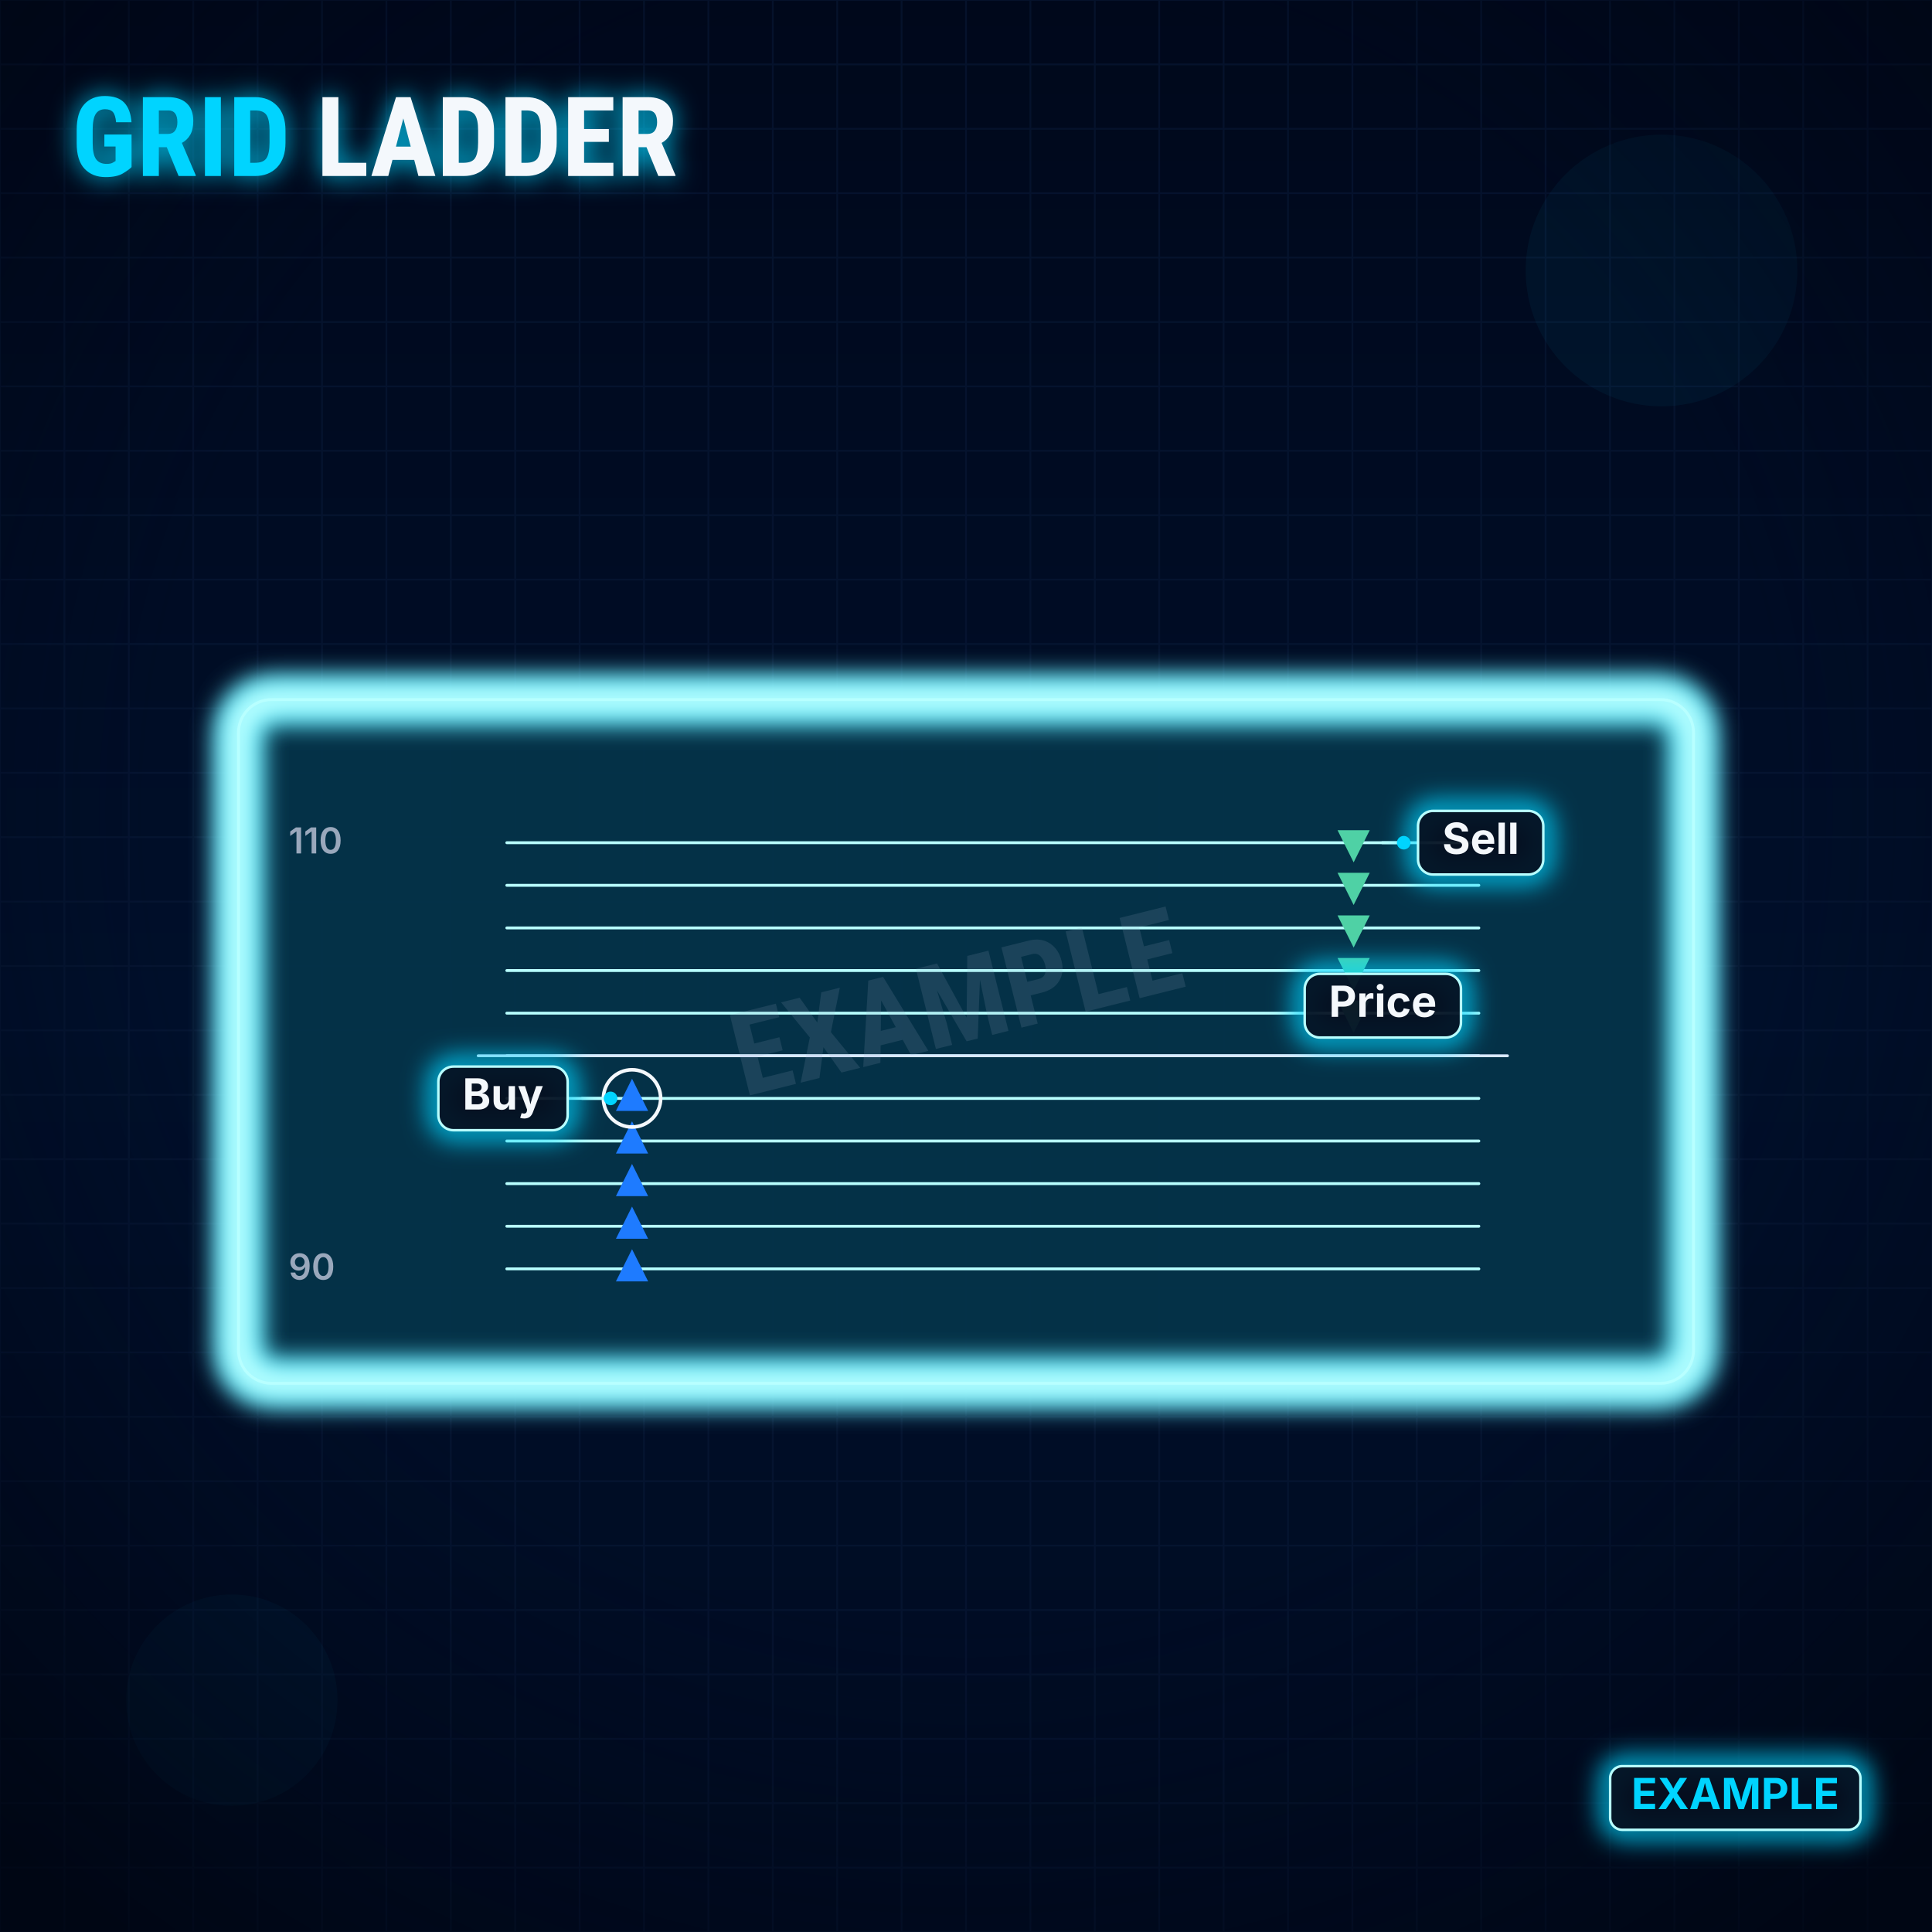
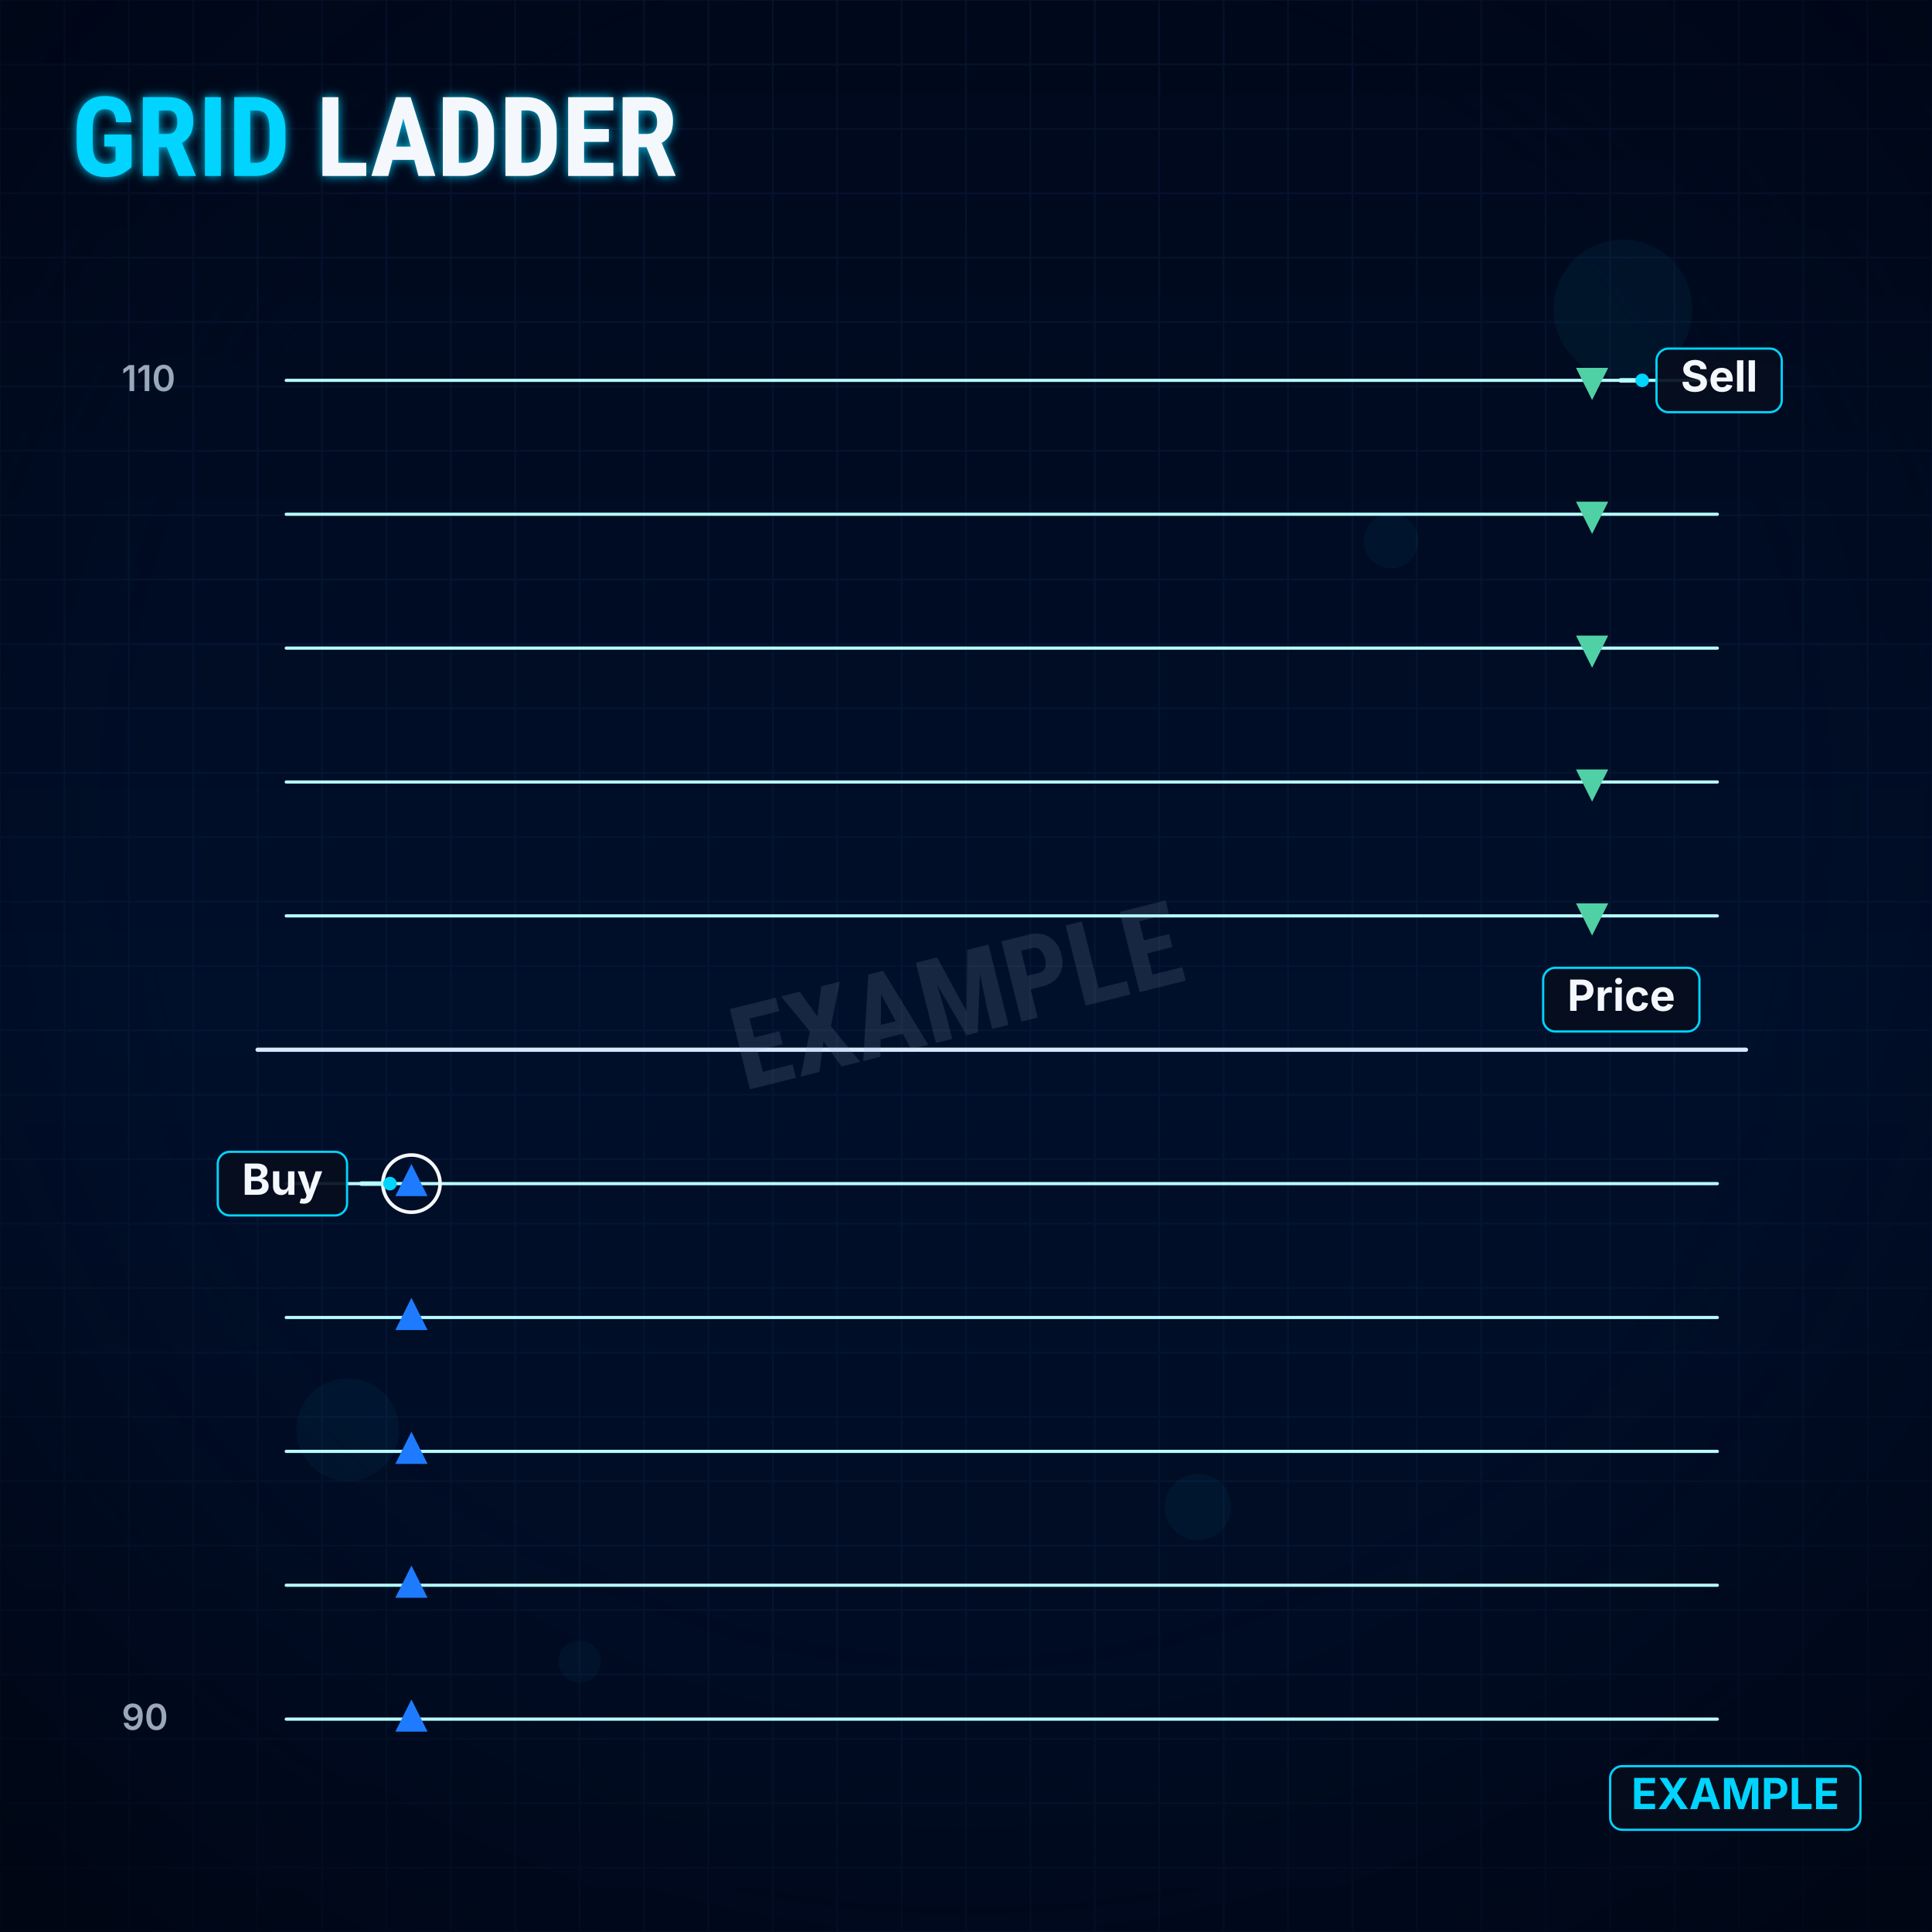
<svg xmlns="http://www.w3.org/2000/svg" width="1080" height="1080" viewBox="0 0 1080 1080">
  <defs>
    <style>
@font-face { font-family: "Inter"; src: url("file:///agent/repos/claude/skills/illustration-engine/illustration_engine/assets/fonts/Inter-Regular.ttf") format("truetype"); font-weight: 400; font-style: normal; }
@font-face { font-family: "Inter"; src: url("file:///agent/repos/claude/skills/illustration-engine/illustration_engine/assets/fonts/Inter-SemiBold.ttf") format("truetype"); font-weight: 600; font-style: normal; }
@font-face { font-family: "Inter"; src: url("file:///agent/repos/claude/skills/illustration-engine/illustration_engine/assets/fonts/Inter-Bold.ttf") format("truetype"); font-weight: 700; font-style: normal; }
@font-face { font-family: "Roboto Condensed"; src: url("file:///agent/repos/claude/skills/illustration-engine/illustration_engine/assets/fonts/RobotoCondensed-Bold.ttf") format("truetype"); font-weight: 700; font-style: normal; }
</style>
    <linearGradient id="bg1" x1="0" y1="0" x2="0" y2="1">
      <stop offset="0%" stop-color="#00081B" />
      <stop offset="52%" stop-color="#000F2A" />
      <stop offset="100%" stop-color="#000B21" />
    </linearGradient>
    <radialGradient id="vig2" cx="50%" cy="42%" r="72%">
      <stop offset="58%" stop-color="#00081B" stop-opacity="0" />
      <stop offset="100%" stop-color="#00040F" stop-opacity="0.72" />
    </radialGradient>
    <filter id="bloom" x="-150%" y="-150%" width="400%" height="400%" color-interpolation-filters="sRGB">
-       <feGaussianBlur in="SourceGraphic" stdDeviation="7.03" />
+       <feGaussianBlur in="SourceGraphic" stdDeviation="2.81" />
    </filter>
  </defs>
  <rect x="0" y="0" width="1080" height="1080" rx="0" ry="0" fill="url(#bg1)" fill-opacity="1" stroke="none" stroke-width="0" stroke-opacity="1" />
  <g opacity="0.55">
    <line x1="0" y1="0" x2="0" y2="1080" stroke="#0A1A38" stroke-width="1" stroke-linecap="round" stroke-opacity="1" />
    <line x1="36" y1="0" x2="36" y2="1080" stroke="#0A1A38" stroke-width="1" stroke-linecap="round" stroke-opacity="1" />
    <line x1="72" y1="0" x2="72" y2="1080" stroke="#0A1A38" stroke-width="1" stroke-linecap="round" stroke-opacity="1" />
    <line x1="108" y1="0" x2="108" y2="1080" stroke="#0A1A38" stroke-width="1" stroke-linecap="round" stroke-opacity="1" />
    <line x1="144" y1="0" x2="144" y2="1080" stroke="#0A1A38" stroke-width="1" stroke-linecap="round" stroke-opacity="1" />
    <line x1="180" y1="0" x2="180" y2="1080" stroke="#0A1A38" stroke-width="1" stroke-linecap="round" stroke-opacity="1" />
    <line x1="216" y1="0" x2="216" y2="1080" stroke="#0A1A38" stroke-width="1" stroke-linecap="round" stroke-opacity="1" />
    <line x1="252" y1="0" x2="252" y2="1080" stroke="#0A1A38" stroke-width="1" stroke-linecap="round" stroke-opacity="1" />
    <line x1="288" y1="0" x2="288" y2="1080" stroke="#0A1A38" stroke-width="1" stroke-linecap="round" stroke-opacity="1" />
    <line x1="324" y1="0" x2="324" y2="1080" stroke="#0A1A38" stroke-width="1" stroke-linecap="round" stroke-opacity="1" />
    <line x1="360" y1="0" x2="360" y2="1080" stroke="#0A1A38" stroke-width="1" stroke-linecap="round" stroke-opacity="1" />
    <line x1="396" y1="0" x2="396" y2="1080" stroke="#0A1A38" stroke-width="1" stroke-linecap="round" stroke-opacity="1" />
    <line x1="432" y1="0" x2="432" y2="1080" stroke="#0A1A38" stroke-width="1" stroke-linecap="round" stroke-opacity="1" />
    <line x1="468" y1="0" x2="468" y2="1080" stroke="#0A1A38" stroke-width="1" stroke-linecap="round" stroke-opacity="1" />
    <line x1="504" y1="0" x2="504" y2="1080" stroke="#0A1A38" stroke-width="1" stroke-linecap="round" stroke-opacity="1" />
    <line x1="540" y1="0" x2="540" y2="1080" stroke="#0A1A38" stroke-width="1" stroke-linecap="round" stroke-opacity="1" />
    <line x1="576" y1="0" x2="576" y2="1080" stroke="#0A1A38" stroke-width="1" stroke-linecap="round" stroke-opacity="1" />
    <line x1="612" y1="0" x2="612" y2="1080" stroke="#0A1A38" stroke-width="1" stroke-linecap="round" stroke-opacity="1" />
    <line x1="648" y1="0" x2="648" y2="1080" stroke="#0A1A38" stroke-width="1" stroke-linecap="round" stroke-opacity="1" />
    <line x1="684" y1="0" x2="684" y2="1080" stroke="#0A1A38" stroke-width="1" stroke-linecap="round" stroke-opacity="1" />
    <line x1="720" y1="0" x2="720" y2="1080" stroke="#0A1A38" stroke-width="1" stroke-linecap="round" stroke-opacity="1" />
    <line x1="756" y1="0" x2="756" y2="1080" stroke="#0A1A38" stroke-width="1" stroke-linecap="round" stroke-opacity="1" />
    <line x1="792" y1="0" x2="792" y2="1080" stroke="#0A1A38" stroke-width="1" stroke-linecap="round" stroke-opacity="1" />
    <line x1="828" y1="0" x2="828" y2="1080" stroke="#0A1A38" stroke-width="1" stroke-linecap="round" stroke-opacity="1" />
    <line x1="864" y1="0" x2="864" y2="1080" stroke="#0A1A38" stroke-width="1" stroke-linecap="round" stroke-opacity="1" />
    <line x1="900" y1="0" x2="900" y2="1080" stroke="#0A1A38" stroke-width="1" stroke-linecap="round" stroke-opacity="1" />
    <line x1="936" y1="0" x2="936" y2="1080" stroke="#0A1A38" stroke-width="1" stroke-linecap="round" stroke-opacity="1" />
    <line x1="972" y1="0" x2="972" y2="1080" stroke="#0A1A38" stroke-width="1" stroke-linecap="round" stroke-opacity="1" />
    <line x1="1008" y1="0" x2="1008" y2="1080" stroke="#0A1A38" stroke-width="1" stroke-linecap="round" stroke-opacity="1" />
    <line x1="1044" y1="0" x2="1044" y2="1080" stroke="#0A1A38" stroke-width="1" stroke-linecap="round" stroke-opacity="1" />
    <line x1="1080" y1="0" x2="1080" y2="1080" stroke="#0A1A38" stroke-width="1" stroke-linecap="round" stroke-opacity="1" />
    <line x1="0" y1="0" x2="1080" y2="0" stroke="#0A1A38" stroke-width="1" stroke-linecap="round" stroke-opacity="1" />
    <line x1="0" y1="36" x2="1080" y2="36" stroke="#0A1A38" stroke-width="1" stroke-linecap="round" stroke-opacity="1" />
    <line x1="0" y1="72" x2="1080" y2="72" stroke="#0A1A38" stroke-width="1" stroke-linecap="round" stroke-opacity="1" />
    <line x1="0" y1="108" x2="1080" y2="108" stroke="#0A1A38" stroke-width="1" stroke-linecap="round" stroke-opacity="1" />
    <line x1="0" y1="144" x2="1080" y2="144" stroke="#0A1A38" stroke-width="1" stroke-linecap="round" stroke-opacity="1" />
    <line x1="0" y1="180" x2="1080" y2="180" stroke="#0A1A38" stroke-width="1" stroke-linecap="round" stroke-opacity="1" />
    <line x1="0" y1="216" x2="1080" y2="216" stroke="#0A1A38" stroke-width="1" stroke-linecap="round" stroke-opacity="1" />
    <line x1="0" y1="252" x2="1080" y2="252" stroke="#0A1A38" stroke-width="1" stroke-linecap="round" stroke-opacity="1" />
    <line x1="0" y1="288" x2="1080" y2="288" stroke="#0A1A38" stroke-width="1" stroke-linecap="round" stroke-opacity="1" />
    <line x1="0" y1="324" x2="1080" y2="324" stroke="#0A1A38" stroke-width="1" stroke-linecap="round" stroke-opacity="1" />
    <line x1="0" y1="360" x2="1080" y2="360" stroke="#0A1A38" stroke-width="1" stroke-linecap="round" stroke-opacity="1" />
    <line x1="0" y1="396" x2="1080" y2="396" stroke="#0A1A38" stroke-width="1" stroke-linecap="round" stroke-opacity="1" />
    <line x1="0" y1="432" x2="1080" y2="432" stroke="#0A1A38" stroke-width="1" stroke-linecap="round" stroke-opacity="1" />
    <line x1="0" y1="468" x2="1080" y2="468" stroke="#0A1A38" stroke-width="1" stroke-linecap="round" stroke-opacity="1" />
    <line x1="0" y1="504" x2="1080" y2="504" stroke="#0A1A38" stroke-width="1" stroke-linecap="round" stroke-opacity="1" />
    <line x1="0" y1="540" x2="1080" y2="540" stroke="#0A1A38" stroke-width="1" stroke-linecap="round" stroke-opacity="1" />
    <line x1="0" y1="576" x2="1080" y2="576" stroke="#0A1A38" stroke-width="1" stroke-linecap="round" stroke-opacity="1" />
    <line x1="0" y1="612" x2="1080" y2="612" stroke="#0A1A38" stroke-width="1" stroke-linecap="round" stroke-opacity="1" />
    <line x1="0" y1="648" x2="1080" y2="648" stroke="#0A1A38" stroke-width="1" stroke-linecap="round" stroke-opacity="1" />
    <line x1="0" y1="684" x2="1080" y2="684" stroke="#0A1A38" stroke-width="1" stroke-linecap="round" stroke-opacity="1" />
    <line x1="0" y1="720" x2="1080" y2="720" stroke="#0A1A38" stroke-width="1" stroke-linecap="round" stroke-opacity="1" />
    <line x1="0" y1="756" x2="1080" y2="756" stroke="#0A1A38" stroke-width="1" stroke-linecap="round" stroke-opacity="1" />
    <line x1="0" y1="792" x2="1080" y2="792" stroke="#0A1A38" stroke-width="1" stroke-linecap="round" stroke-opacity="1" />
    <line x1="0" y1="828" x2="1080" y2="828" stroke="#0A1A38" stroke-width="1" stroke-linecap="round" stroke-opacity="1" />
    <line x1="0" y1="864" x2="1080" y2="864" stroke="#0A1A38" stroke-width="1" stroke-linecap="round" stroke-opacity="1" />
    <line x1="0" y1="900" x2="1080" y2="900" stroke="#0A1A38" stroke-width="1" stroke-linecap="round" stroke-opacity="1" />
    <line x1="0" y1="936" x2="1080" y2="936" stroke="#0A1A38" stroke-width="1" stroke-linecap="round" stroke-opacity="1" />
    <line x1="0" y1="972" x2="1080" y2="972" stroke="#0A1A38" stroke-width="1" stroke-linecap="round" stroke-opacity="1" />
    <line x1="0" y1="1008" x2="1080" y2="1008" stroke="#0A1A38" stroke-width="1" stroke-linecap="round" stroke-opacity="1" />
    <line x1="0" y1="1044" x2="1080" y2="1044" stroke="#0A1A38" stroke-width="1" stroke-linecap="round" stroke-opacity="1" />
    <line x1="0" y1="1080" x2="1080" y2="1080" stroke="#0A1A38" stroke-width="1" stroke-linecap="round" stroke-opacity="1" />
  </g>
-   <circle cx="928.8" cy="151.2" r="75.94" fill="#00D4FF" fill-opacity="0.045" stroke="none" stroke-width="0" />
-   <circle cx="129.6" cy="950.4" r="59.06" fill="#00D4FF" fill-opacity="0.045" stroke="none" stroke-width="0" />
+   <circle cx="907.2" cy="172.8" r="38.81" fill="#00D4FF" fill-opacity="0.05" stroke="none" stroke-width="0" />
+   <circle cx="777.6" cy="302.4" r="15.19" fill="#00D4FF" fill-opacity="0.05" stroke="none" stroke-width="0" />
+   <circle cx="194.4" cy="799.2" r="28.69" fill="#00D4FF" fill-opacity="0.05" stroke="none" stroke-width="0" />
+   <circle cx="324" cy="928.8" r="11.81" fill="#00D4FF" fill-opacity="0.05" stroke="none" stroke-width="0" />
+   <circle cx="669.6" cy="842.4" r="18.56" fill="#00D4FF" fill-opacity="0.05" stroke="none" stroke-width="0" />
  <rect x="0" y="0" width="1080" height="1080" rx="0" ry="0" fill="url(#vig2)" fill-opacity="1" stroke="none" stroke-width="0" stroke-opacity="1" />
  <text x="40" y="98.39" fill="#00D4FF" fill-opacity="0.9" font-family="Roboto Condensed" font-weight="700" font-size="62" text-anchor="start" filter="url(#bloom)">GRID</text>
  <text x="40" y="98.39" fill="#00D4FF" fill-opacity="1" font-family="Roboto Condensed" font-weight="700" font-size="62" text-anchor="start">GRID</text>
  <text x="176.69" y="98.39" fill="#00D4FF" fill-opacity="0.9" font-family="Roboto Condensed" font-weight="700" font-size="62" text-anchor="start" filter="url(#bloom)">LADDER</text>
  <text x="176.69" y="98.39" fill="#F4F8FC" fill-opacity="1" font-family="Roboto Condensed" font-weight="700" font-size="62" text-anchor="start">LADDER</text>
-   <rect x="133.31" y="391.08" width="813.38" height="382.22" rx="18.56" ry="18.56" fill="#060E1E" fill-opacity="0.9" stroke="none" stroke-width="0" stroke-opacity="1" />
-   <rect x="133.31" y="391.08" width="813.38" height="382.22" rx="18.56" ry="18.56" fill="#00D4FF" fill-opacity="0.18" stroke="none" stroke-width="0" stroke-opacity="1" />
-   <rect x="133.31" y="391.08" width="813.38" height="382.22" rx="18.56" ry="18.56" fill="none" fill-opacity="0.8" stroke="#00D4FF" stroke-width="22.5" stroke-opacity="1" filter="url(#bloom)" />
-   <rect x="133.31" y="391.08" width="813.38" height="382.22" rx="18.56" ry="18.56" fill="none" fill-opacity="0.55" stroke="#B8FFFF" stroke-width="22.5" stroke-opacity="1" filter="url(#bloom)" />
-   <rect x="133.31" y="391.08" width="813.38" height="382.22" rx="18.56" ry="18.56" fill="none" fill-opacity="1" stroke="#B8FFFF" stroke-width="1.6" stroke-opacity="1" />
-   <line x1="283.31" y1="709.3" x2="826.69" y2="709.3" stroke="#00D4FF" stroke-width="22.5" stroke-linecap="round" stroke-opacity="0.85" filter="url(#bloom)" />
-   <line x1="283.31" y1="709.3" x2="826.69" y2="709.3" stroke="#B8FFFF" stroke-width="1.6" stroke-linecap="round" stroke-opacity="1" />
-   <line x1="283.31" y1="685.48" x2="826.69" y2="685.48" stroke="#00D4FF" stroke-width="22.5" stroke-linecap="round" stroke-opacity="0.85" filter="url(#bloom)" />
-   <line x1="283.31" y1="685.48" x2="826.69" y2="685.48" stroke="#B8FFFF" stroke-width="1.6" stroke-linecap="round" stroke-opacity="1" />
-   <line x1="283.31" y1="661.65" x2="826.69" y2="661.65" stroke="#00D4FF" stroke-width="22.5" stroke-linecap="round" stroke-opacity="0.85" filter="url(#bloom)" />
-   <line x1="283.31" y1="661.65" x2="826.69" y2="661.65" stroke="#B8FFFF" stroke-width="1.6" stroke-linecap="round" stroke-opacity="1" />
-   <line x1="283.31" y1="637.83" x2="826.69" y2="637.83" stroke="#00D4FF" stroke-width="22.5" stroke-linecap="round" stroke-opacity="0.85" filter="url(#bloom)" />
-   <line x1="283.31" y1="637.83" x2="826.69" y2="637.83" stroke="#B8FFFF" stroke-width="1.6" stroke-linecap="round" stroke-opacity="1" />
-   <line x1="283.31" y1="614.01" x2="826.69" y2="614.01" stroke="#00D4FF" stroke-width="22.5" stroke-linecap="round" stroke-opacity="0.85" filter="url(#bloom)" />
-   <line x1="283.31" y1="614.01" x2="826.69" y2="614.01" stroke="#B8FFFF" stroke-width="1.6" stroke-linecap="round" stroke-opacity="1" />
-   <line x1="283.31" y1="590.19" x2="826.69" y2="590.19" stroke="#00D4FF" stroke-width="22.5" stroke-linecap="round" stroke-opacity="0.85" filter="url(#bloom)" />
-   <line x1="283.31" y1="590.19" x2="826.69" y2="590.19" stroke="#B8FFFF" stroke-width="1.6" stroke-linecap="round" stroke-opacity="1" />
-   <line x1="283.31" y1="566.37" x2="826.69" y2="566.37" stroke="#00D4FF" stroke-width="22.5" stroke-linecap="round" stroke-opacity="0.85" filter="url(#bloom)" />
-   <line x1="283.31" y1="566.37" x2="826.69" y2="566.37" stroke="#B8FFFF" stroke-width="1.6" stroke-linecap="round" stroke-opacity="1" />
-   <line x1="283.31" y1="542.54" x2="826.69" y2="542.54" stroke="#00D4FF" stroke-width="22.5" stroke-linecap="round" stroke-opacity="0.85" filter="url(#bloom)" />
-   <line x1="283.31" y1="542.54" x2="826.69" y2="542.54" stroke="#B8FFFF" stroke-width="1.6" stroke-linecap="round" stroke-opacity="1" />
-   <line x1="283.31" y1="518.72" x2="826.69" y2="518.72" stroke="#00D4FF" stroke-width="22.5" stroke-linecap="round" stroke-opacity="0.85" filter="url(#bloom)" />
-   <line x1="283.31" y1="518.72" x2="826.69" y2="518.72" stroke="#B8FFFF" stroke-width="1.6" stroke-linecap="round" stroke-opacity="1" />
-   <line x1="283.31" y1="494.9" x2="826.69" y2="494.9" stroke="#00D4FF" stroke-width="22.5" stroke-linecap="round" stroke-opacity="0.85" filter="url(#bloom)" />
-   <line x1="283.31" y1="494.9" x2="826.69" y2="494.9" stroke="#B8FFFF" stroke-width="1.6" stroke-linecap="round" stroke-opacity="1" />
-   <line x1="283.31" y1="471.08" x2="826.69" y2="471.08" stroke="#00D4FF" stroke-width="22.5" stroke-linecap="round" stroke-opacity="0.85" filter="url(#bloom)" />
-   <line x1="283.31" y1="471.08" x2="826.69" y2="471.08" stroke="#B8FFFF" stroke-width="1.6" stroke-linecap="round" stroke-opacity="1" />
-   <line x1="267.31" y1="590.19" x2="842.69" y2="590.19" stroke="#1E7BFF" stroke-width="22.5" stroke-linecap="round" stroke-opacity="0.85" filter="url(#bloom)" />
-   <line x1="267.31" y1="590.19" x2="842.69" y2="590.19" stroke="#D9E8FF" stroke-width="1.6" stroke-linecap="round" stroke-opacity="1" />
-   <polygon points="353.31,698.3 344.31,716.3 362.31,716.3" fill="#1E7BFF" fill-opacity="1" stroke="none" stroke-width="0" stroke-linejoin="round" />
-   <polygon points="353.31,674.48 344.31,692.48 362.31,692.48" fill="#1E7BFF" fill-opacity="1" stroke="none" stroke-width="0" stroke-linejoin="round" />
-   <polygon points="353.31,650.65 344.31,668.65 362.31,668.65" fill="#1E7BFF" fill-opacity="1" stroke="none" stroke-width="0" stroke-linejoin="round" />
-   <polygon points="353.31,626.83 344.31,644.83 362.31,644.83" fill="#1E7BFF" fill-opacity="1" stroke="none" stroke-width="0" stroke-linejoin="round" />
-   <polygon points="353.31,603.01 344.31,621.01 362.31,621.01" fill="#1E7BFF" fill-opacity="1" stroke="none" stroke-width="0" stroke-linejoin="round" />
-   <polygon points="756.69,577.37 747.69,559.37 765.69,559.37" fill="#4FD1A5" fill-opacity="1" stroke="none" stroke-width="0" stroke-linejoin="round" />
-   <polygon points="756.69,553.54 747.69,535.54 765.69,535.54" fill="#4FD1A5" fill-opacity="1" stroke="none" stroke-width="0" stroke-linejoin="round" />
-   <polygon points="756.69,529.72 747.69,511.72 765.69,511.72" fill="#4FD1A5" fill-opacity="1" stroke="none" stroke-width="0" stroke-linejoin="round" />
-   <polygon points="756.69,505.9 747.69,487.9 765.69,487.9" fill="#4FD1A5" fill-opacity="1" stroke="none" stroke-width="0" stroke-linejoin="round" />
-   <polygon points="756.69,482.08 747.69,464.08 765.69,464.08" fill="#4FD1A5" fill-opacity="1" stroke="none" stroke-width="0" stroke-linejoin="round" />
-   <circle cx="353.31" cy="614.01" r="16" fill="none" fill-opacity="1" stroke="#F4F8FC" stroke-width="2" />
-   <line x1="325.31" y1="614.01" x2="341.31" y2="614.01" stroke="#00D4FF" stroke-width="22.5" stroke-linecap="round" stroke-opacity="0.85" filter="url(#bloom)" />
-   <line x1="325.31" y1="614.01" x2="341.31" y2="614.01" stroke="#B8FFFF" stroke-width="1.6" stroke-linecap="round" stroke-opacity="1" />
-   <circle cx="341.31" cy="614.01" r="3.8" fill="#00D4FF" fill-opacity="1" stroke="none" stroke-width="0" />
-   <rect x="245.05" y="596.22" width="72.27" height="35.58" rx="8.44" ry="8.44" fill="none" fill-opacity="0.85" stroke="#00D4FF" stroke-width="10.12" stroke-opacity="1" filter="url(#bloom)" />
-   <rect x="245.05" y="596.22" width="72.27" height="35.58" rx="8.44" ry="8.44" fill="#060E1E" fill-opacity="0.92" stroke="none" stroke-width="0" stroke-opacity="1" />
-   <rect x="245.05" y="596.22" width="72.27" height="35.58" rx="8.44" ry="8.44" fill="none" fill-opacity="1" stroke="#B8FFFF" stroke-width="1.4" stroke-opacity="1" />
-   <text x="281.18" y="620.25" fill="#F4F8FC" fill-opacity="1" font-family="Inter" font-weight="700" font-size="24" text-anchor="middle">Buy</text>
-   <line x1="772.69" y1="471.08" x2="784.69" y2="471.08" stroke="#00D4FF" stroke-width="22.5" stroke-linecap="round" stroke-opacity="0.85" filter="url(#bloom)" />
-   <line x1="772.69" y1="471.08" x2="784.69" y2="471.08" stroke="#B8FFFF" stroke-width="1.6" stroke-linecap="round" stroke-opacity="1" />
-   <circle cx="784.69" cy="471.08" r="3.8" fill="#00D4FF" fill-opacity="1" stroke="none" stroke-width="0" />
-   <rect x="792.69" y="453.29" width="70.02" height="35.58" rx="8.44" ry="8.44" fill="none" fill-opacity="0.85" stroke="#00D4FF" stroke-width="10.12" stroke-opacity="1" filter="url(#bloom)" />
-   <rect x="792.69" y="453.29" width="70.02" height="35.58" rx="8.44" ry="8.44" fill="#060E1E" fill-opacity="0.92" stroke="none" stroke-width="0" stroke-opacity="1" />
-   <rect x="792.69" y="453.29" width="70.02" height="35.58" rx="8.44" ry="8.44" fill="none" fill-opacity="1" stroke="#B8FFFF" stroke-width="1.4" stroke-opacity="1" />
-   <text x="827.7" y="477.32" fill="#F4F8FC" fill-opacity="1" font-family="Inter" font-weight="700" font-size="24" text-anchor="middle">Sell</text>
-   <rect x="729.33" y="544.4" width="87.36" height="35.58" rx="8.44" ry="8.44" fill="none" fill-opacity="0.85" stroke="#00D4FF" stroke-width="10.12" stroke-opacity="1" filter="url(#bloom)" />
-   <rect x="729.33" y="544.4" width="87.36" height="35.58" rx="8.44" ry="8.44" fill="#060E1E" fill-opacity="0.92" stroke="none" stroke-width="0" stroke-opacity="1" />
-   <rect x="729.33" y="544.4" width="87.36" height="35.58" rx="8.44" ry="8.44" fill="none" fill-opacity="1" stroke="#B8FFFF" stroke-width="1.4" stroke-opacity="1" />
-   <text x="773.01" y="568.43" fill="#F4F8FC" fill-opacity="1" font-family="Inter" font-weight="700" font-size="24" text-anchor="middle">Price</text>
-   <text x="161.31" y="715.3" fill="#9AA8BC" fill-opacity="1" font-family="Inter" font-weight="600" font-size="20" text-anchor="start">90</text>
-   <text x="161.31" y="477.08" fill="#9AA8BC" fill-opacity="1" font-family="Inter" font-weight="600" font-size="20" text-anchor="start">110</text>
-   <text x="540" y="582.19" fill="#9AA8BC" fill-opacity="0.16" font-family="Roboto Condensed" font-weight="700" font-size="65" text-anchor="middle" transform="rotate(-14 540 582.19)">EXAMPLE</text>
-   <rect x="900.09" y="987.29" width="139.91" height="35.58" rx="6.75" ry="6.75" fill="none" fill-opacity="0.85" stroke="#00D4FF" stroke-width="10.12" stroke-opacity="1" filter="url(#bloom)" />
-   <rect x="900.09" y="987.29" width="139.91" height="35.58" rx="6.75" ry="6.75" fill="#060E1E" fill-opacity="0.92" stroke="none" stroke-width="0" stroke-opacity="1" />
-   <rect x="900.09" y="987.29" width="139.91" height="35.58" rx="6.75" ry="6.75" fill="none" fill-opacity="1" stroke="#B8FFFF" stroke-width="1.4" stroke-opacity="1" />
+   <line x1="160" y1="961" x2="960" y2="961" stroke="#00D4FF" stroke-width="4.22" stroke-linecap="round" stroke-opacity="0.9" filter="url(#bloom)" />
+   <line x1="160" y1="961" x2="960" y2="961" stroke="#B8FFFF" stroke-width="1.77" stroke-linecap="round" stroke-opacity="1" />
+   <line x1="160" y1="886.16" x2="960" y2="886.16" stroke="#00D4FF" stroke-width="4.22" stroke-linecap="round" stroke-opacity="0.9" filter="url(#bloom)" />
+   <line x1="160" y1="886.16" x2="960" y2="886.16" stroke="#B8FFFF" stroke-width="1.77" stroke-linecap="round" stroke-opacity="1" />
+   <line x1="160" y1="811.33" x2="960" y2="811.33" stroke="#00D4FF" stroke-width="4.22" stroke-linecap="round" stroke-opacity="0.9" filter="url(#bloom)" />
+   <line x1="160" y1="811.33" x2="960" y2="811.33" stroke="#B8FFFF" stroke-width="1.77" stroke-linecap="round" stroke-opacity="1" />
+   <line x1="160" y1="736.49" x2="960" y2="736.49" stroke="#00D4FF" stroke-width="4.22" stroke-linecap="round" stroke-opacity="0.9" filter="url(#bloom)" />
+   <line x1="160" y1="736.49" x2="960" y2="736.49" stroke="#B8FFFF" stroke-width="1.77" stroke-linecap="round" stroke-opacity="1" />
+   <line x1="160" y1="661.65" x2="960" y2="661.65" stroke="#00D4FF" stroke-width="4.22" stroke-linecap="round" stroke-opacity="0.9" filter="url(#bloom)" />
+   <line x1="160" y1="661.65" x2="960" y2="661.65" stroke="#B8FFFF" stroke-width="1.77" stroke-linecap="round" stroke-opacity="1" />
+   <line x1="160" y1="586.81" x2="960" y2="586.81" stroke="#00D4FF" stroke-width="4.22" stroke-linecap="round" stroke-opacity="0.9" filter="url(#bloom)" />
+   <line x1="160" y1="586.81" x2="960" y2="586.81" stroke="#B8FFFF" stroke-width="1.77" stroke-linecap="round" stroke-opacity="1" />
+   <line x1="160" y1="511.98" x2="960" y2="511.98" stroke="#00D4FF" stroke-width="4.22" stroke-linecap="round" stroke-opacity="0.9" filter="url(#bloom)" />
+   <line x1="160" y1="511.98" x2="960" y2="511.98" stroke="#B8FFFF" stroke-width="1.77" stroke-linecap="round" stroke-opacity="1" />
+   <line x1="160" y1="437.14" x2="960" y2="437.14" stroke="#00D4FF" stroke-width="4.22" stroke-linecap="round" stroke-opacity="0.9" filter="url(#bloom)" />
+   <line x1="160" y1="437.14" x2="960" y2="437.14" stroke="#B8FFFF" stroke-width="1.77" stroke-linecap="round" stroke-opacity="1" />
+   <line x1="160" y1="362.3" x2="960" y2="362.3" stroke="#00D4FF" stroke-width="4.22" stroke-linecap="round" stroke-opacity="0.9" filter="url(#bloom)" />
+   <line x1="160" y1="362.3" x2="960" y2="362.3" stroke="#B8FFFF" stroke-width="1.77" stroke-linecap="round" stroke-opacity="1" />
+   <line x1="160" y1="287.46" x2="960" y2="287.46" stroke="#00D4FF" stroke-width="4.22" stroke-linecap="round" stroke-opacity="0.9" filter="url(#bloom)" />
+   <line x1="160" y1="287.46" x2="960" y2="287.46" stroke="#B8FFFF" stroke-width="1.77" stroke-linecap="round" stroke-opacity="1" />
+   <line x1="160" y1="212.62" x2="960" y2="212.62" stroke="#00D4FF" stroke-width="4.22" stroke-linecap="round" stroke-opacity="0.9" filter="url(#bloom)" />
+   <line x1="160" y1="212.62" x2="960" y2="212.62" stroke="#B8FFFF" stroke-width="1.77" stroke-linecap="round" stroke-opacity="1" />
+   <line x1="144" y1="586.81" x2="976" y2="586.81" stroke="#1E7BFF" stroke-width="5.2" stroke-linecap="round" stroke-opacity="0.9" filter="url(#bloom)" />
+   <line x1="144" y1="586.81" x2="976" y2="586.81" stroke="#D9E8FF" stroke-width="2.36" stroke-linecap="round" stroke-opacity="1" />
+   <polygon points="230,950 221,968 239,968" fill="#1E7BFF" fill-opacity="1" stroke="none" stroke-width="0" stroke-linejoin="round" />
+   <polygon points="230,875.16 221,893.16 239,893.16" fill="#1E7BFF" fill-opacity="1" stroke="none" stroke-width="0" stroke-linejoin="round" />
+   <polygon points="230,800.33 221,818.33 239,818.33" fill="#1E7BFF" fill-opacity="1" stroke="none" stroke-width="0" stroke-linejoin="round" />
+   <polygon points="230,725.49 221,743.49 239,743.49" fill="#1E7BFF" fill-opacity="1" stroke="none" stroke-width="0" stroke-linejoin="round" />
+   <polygon points="230,650.65 221,668.65 239,668.65" fill="#1E7BFF" fill-opacity="1" stroke="none" stroke-width="0" stroke-linejoin="round" />
+   <polygon points="890,522.98 881,504.98 899,504.98" fill="#4FD1A5" fill-opacity="1" stroke="none" stroke-width="0" stroke-linejoin="round" />
+   <polygon points="890,448.14 881,430.14 899,430.14" fill="#4FD1A5" fill-opacity="1" stroke="none" stroke-width="0" stroke-linejoin="round" />
+   <polygon points="890,373.3 881,355.3 899,355.3" fill="#4FD1A5" fill-opacity="1" stroke="none" stroke-width="0" stroke-linejoin="round" />
+   <polygon points="890,298.46 881,280.46 899,280.46" fill="#4FD1A5" fill-opacity="1" stroke="none" stroke-width="0" stroke-linejoin="round" />
+   <polygon points="890,223.62 881,205.62 899,205.62" fill="#4FD1A5" fill-opacity="1" stroke="none" stroke-width="0" stroke-linejoin="round" />
+   <circle cx="230" cy="661.65" r="16" fill="none" fill-opacity="1" stroke="#F4F8FC" stroke-width="2" />
+   <line x1="202" y1="661.65" x2="218" y2="661.65" stroke="#00D4FF" stroke-width="5.57" stroke-linecap="round" stroke-opacity="0.9" filter="url(#bloom)" />
+   <line x1="202" y1="661.65" x2="218" y2="661.65" stroke="#B8FFFF" stroke-width="2.53" stroke-linecap="round" stroke-opacity="1" />
+   <circle cx="218" cy="661.65" r="3.8" fill="#00D4FF" fill-opacity="1" stroke="none" stroke-width="0" />
+   <rect x="121.73" y="643.86" width="72.27" height="35.58" rx="6.75" ry="6.75" fill="#060E1E" fill-opacity="0.92" stroke="#00D4FF" stroke-width="1.25" stroke-opacity="1" />
+   <text x="157.87" y="667.89" fill="#F4F8FC" fill-opacity="1" font-family="Inter" font-weight="700" font-size="24" text-anchor="middle">Buy</text>
+   <line x1="906" y1="212.62" x2="918" y2="212.62" stroke="#00D4FF" stroke-width="5.57" stroke-linecap="round" stroke-opacity="0.9" filter="url(#bloom)" />
+   <line x1="906" y1="212.62" x2="918" y2="212.62" stroke="#B8FFFF" stroke-width="2.53" stroke-linecap="round" stroke-opacity="1" />
+   <circle cx="918" cy="212.62" r="3.8" fill="#00D4FF" fill-opacity="1" stroke="none" stroke-width="0" />
+   <rect x="926" y="194.84" width="70.02" height="35.58" rx="6.75" ry="6.75" fill="#060E1E" fill-opacity="0.92" stroke="#00D4FF" stroke-width="1.25" stroke-opacity="1" />
+   <text x="961.01" y="218.87" fill="#F4F8FC" fill-opacity="1" font-family="Inter" font-weight="700" font-size="24" text-anchor="middle">Sell</text>
+   <rect x="862.64" y="541.02" width="87.36" height="35.58" rx="6.75" ry="6.75" fill="#060E1E" fill-opacity="0.92" stroke="#00D4FF" stroke-width="1.25" stroke-opacity="1" />
+   <text x="906.32" y="565.05" fill="#F4F8FC" fill-opacity="1" font-family="Inter" font-weight="700" font-size="24" text-anchor="middle">Price</text>
+   <text x="68" y="967" fill="#9AA8BC" fill-opacity="1" font-family="Inter" font-weight="600" font-size="20" text-anchor="start">90</text>
+   <text x="68" y="218.62" fill="#9AA8BC" fill-opacity="1" font-family="Inter" font-weight="600" font-size="20" text-anchor="start">110</text>
+   <text x="540" y="578.81" fill="#9AA8BC" fill-opacity="0.16" font-family="Roboto Condensed" font-weight="700" font-size="65" text-anchor="middle" transform="rotate(-14 540 578.81)">EXAMPLE</text>
+   <rect x="900.09" y="987.29" width="139.91" height="35.58" rx="6.75" ry="6.75" fill="#060E1E" fill-opacity="0.92" stroke="#00D4FF" stroke-width="1.25" stroke-opacity="1" />
  <text x="970.05" y="1011.32" fill="#00D4FF" fill-opacity="1" font-family="Inter" font-weight="700" font-size="24" text-anchor="middle">EXAMPLE</text>
</svg>
